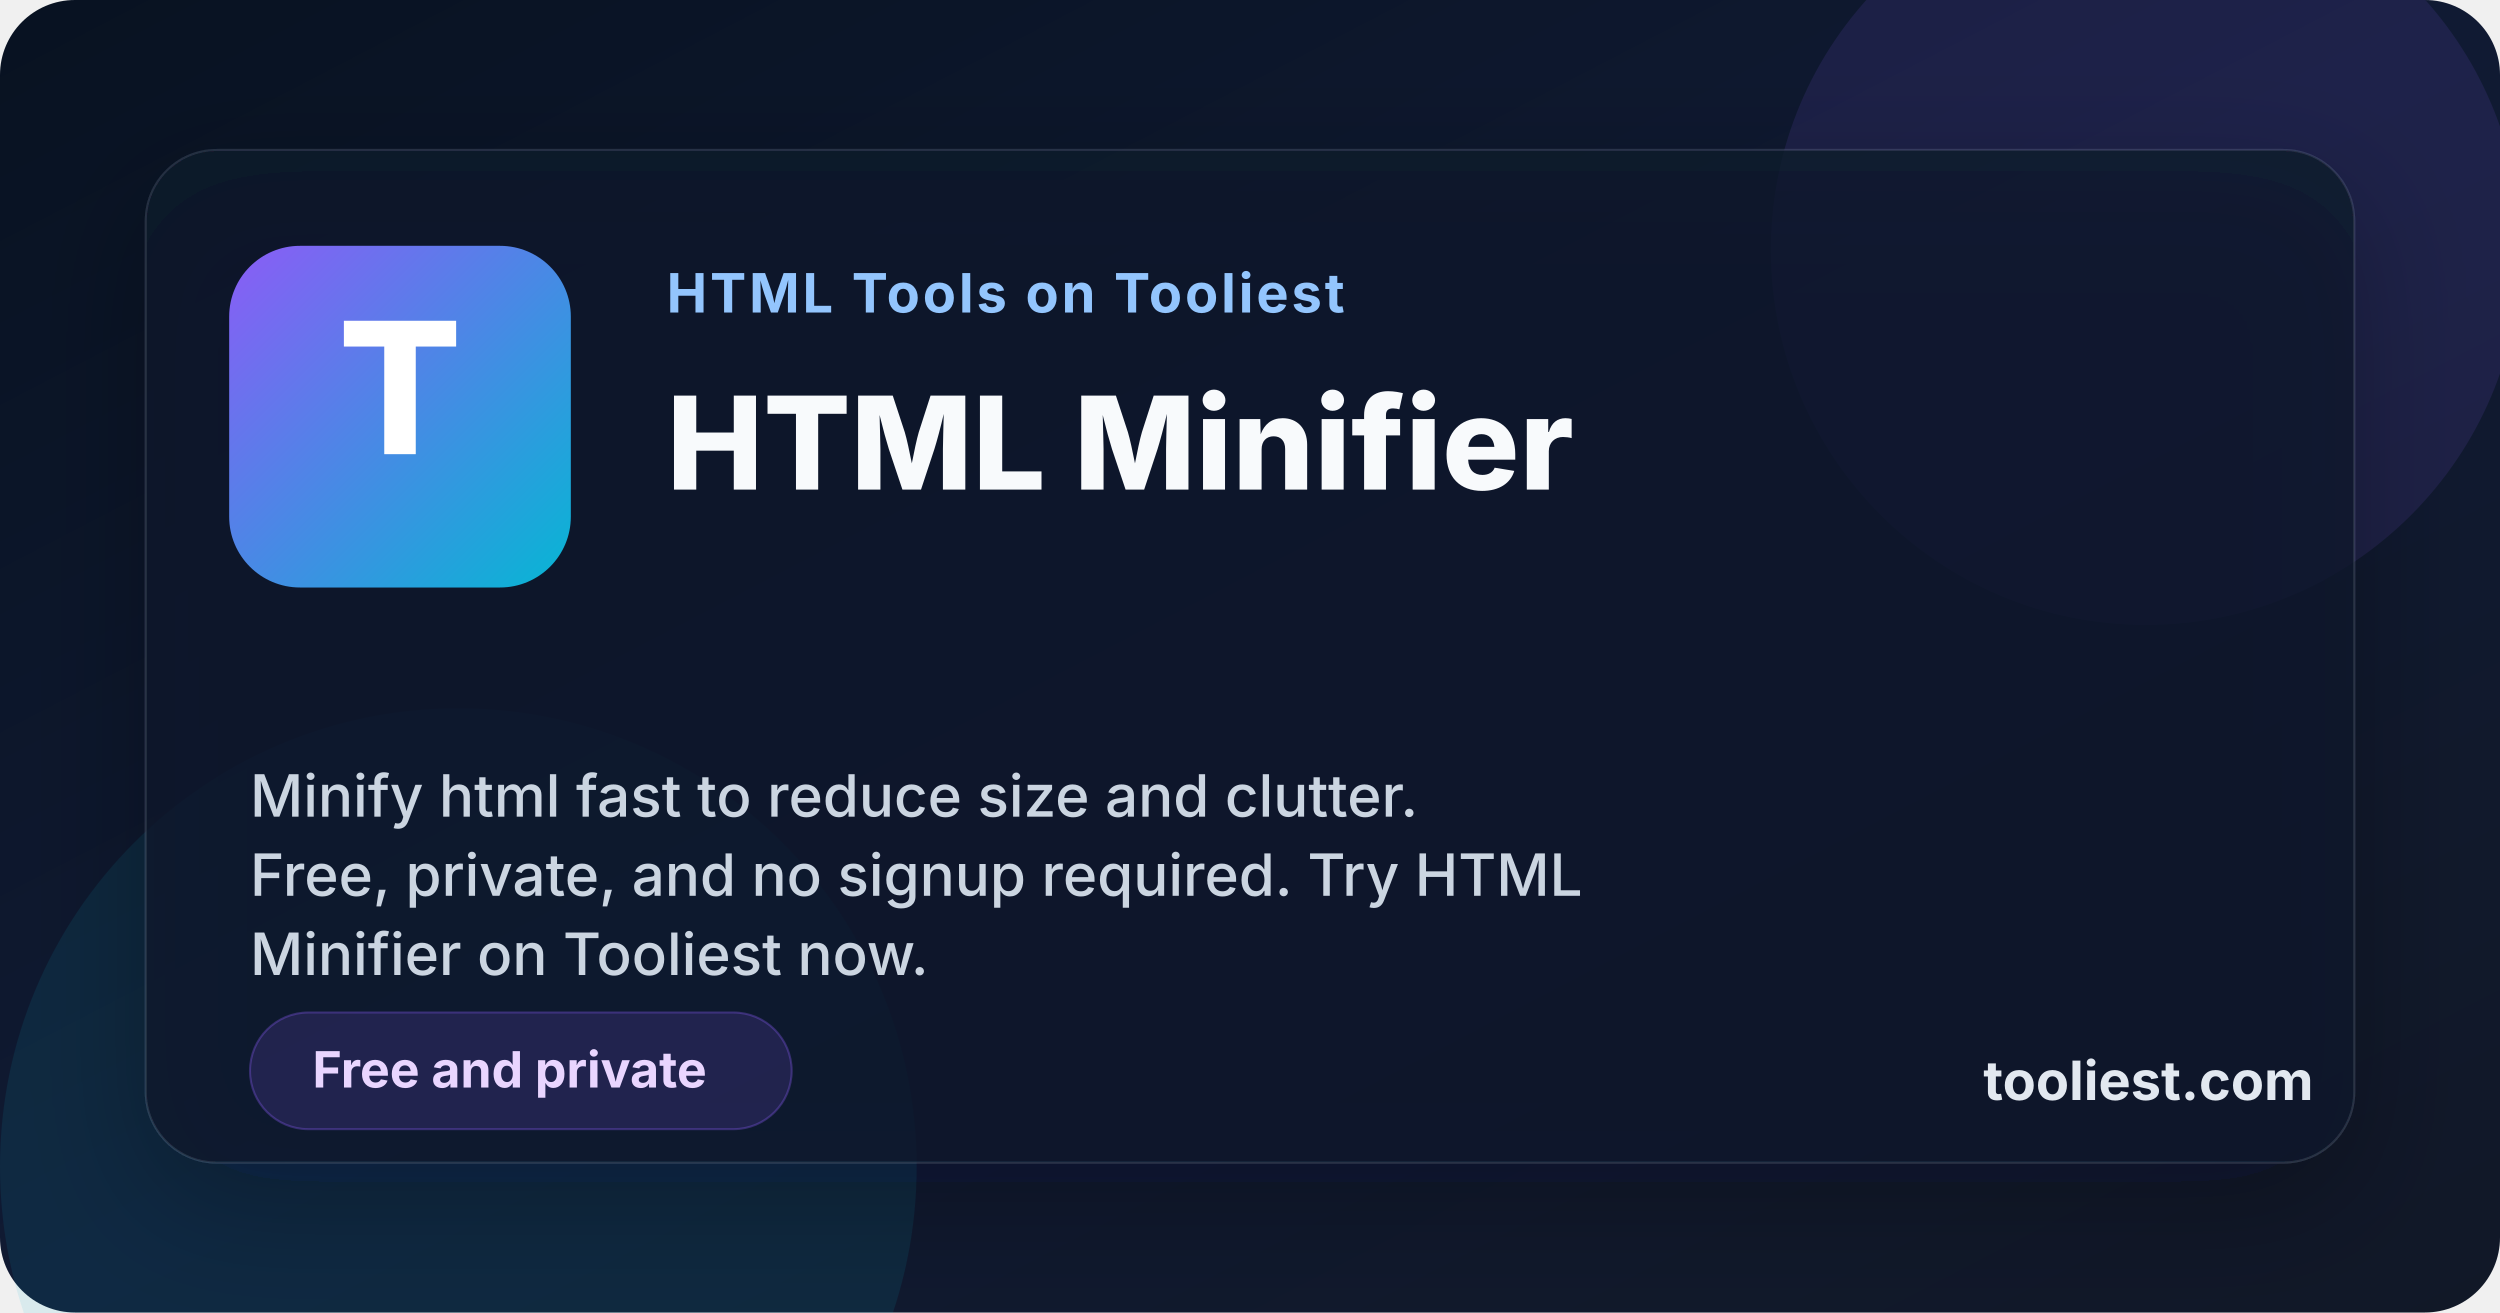
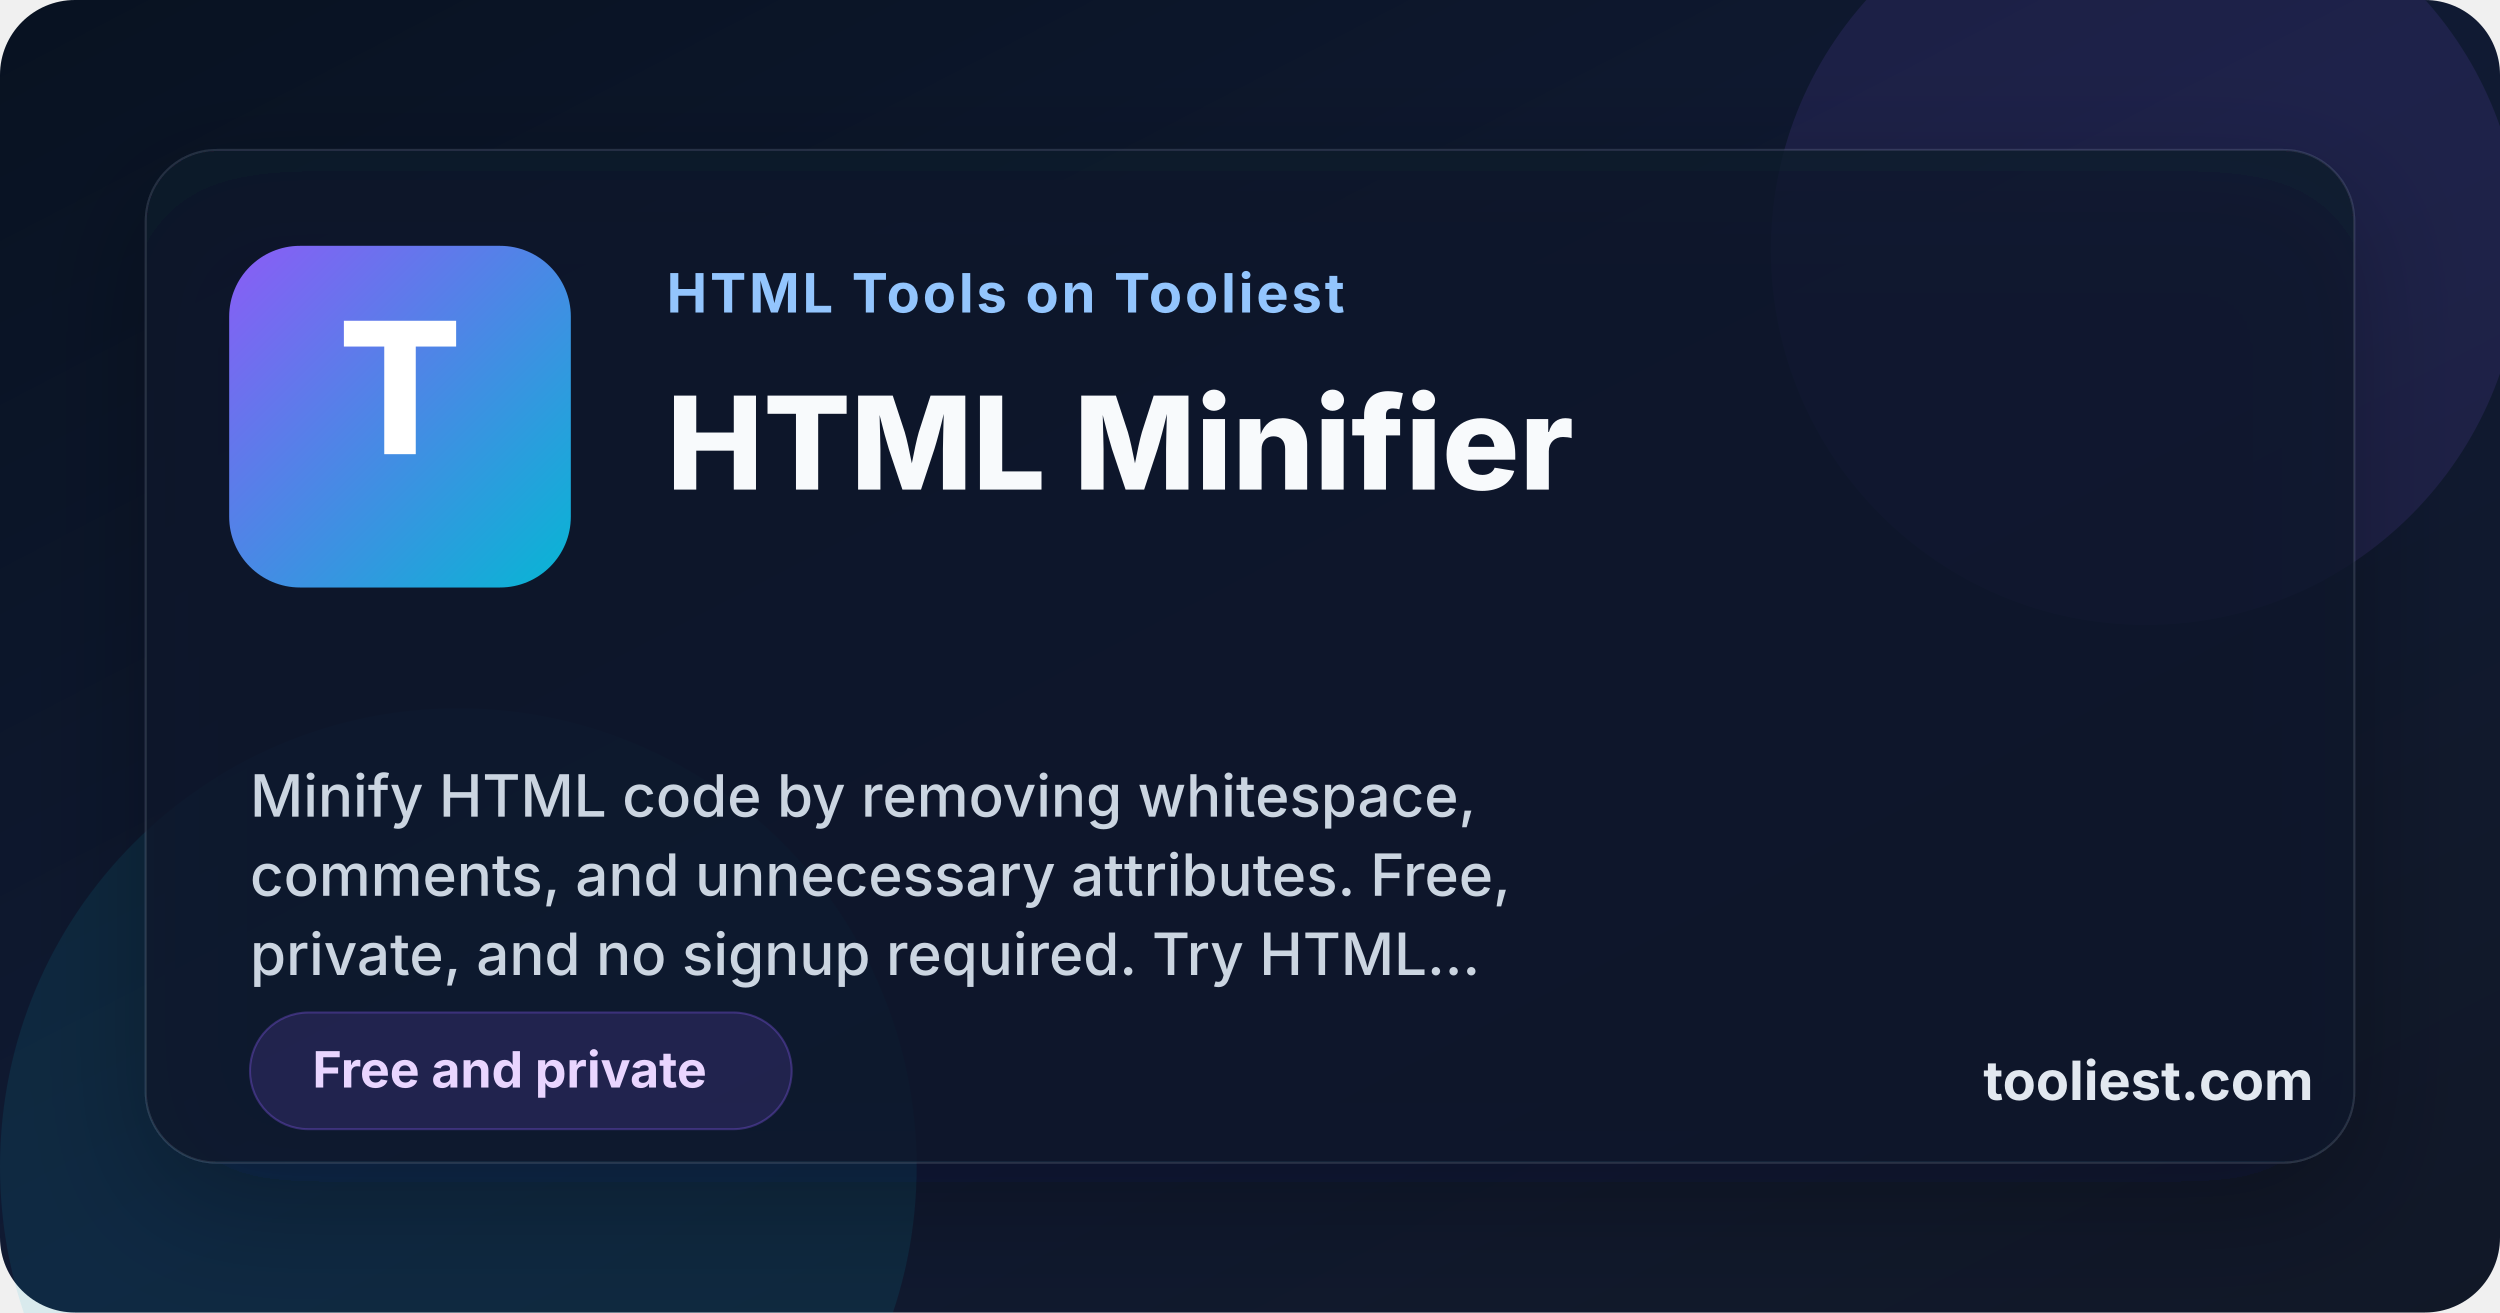
<svg xmlns="http://www.w3.org/2000/svg" width="1200" height="630" viewBox="0 0 1200 630" role="img" aria-labelledby="title desc">
  <defs>
    <linearGradient id="bg" x1="0%" x2="100%" y1="0%" y2="100%">
      <stop offset="0%" stop-color="#081221" />
      <stop offset="50%" stop-color="#101a33" />
      <stop offset="100%" stop-color="#111827" />
    </linearGradient>
    <linearGradient id="accent" x1="0%" x2="100%" y1="0%" y2="100%">
      <stop offset="0%" stop-color="#8b5cf6" />
      <stop offset="100%" stop-color="#06b6d4" />
    </linearGradient>
    <filter id="shadow" x="-20%" y="-20%" width="140%" height="140%">
      <feDropShadow dx="0" dy="20" stdDeviation="30" flood-color="#020617" flood-opacity="0.35" />
    </filter>
  </defs>
  <rect width="1200" height="630" fill="url(#bg)" rx="36" />
  <circle cx="1030" cy="120" r="180" fill="#8b5cf6" opacity="0.12" />
  <circle cx="220" cy="560" r="220" fill="#06b6d4" opacity="0.1" />
  <rect x="70" y="72" width="1060" height="486" rx="34" fill="rgba(15, 23, 42, 0.78)" stroke="rgba(148, 163, 184, 0.18)" filter="url(#shadow)" />
  <rect x="110" y="118" width="164" height="164" rx="34" fill="url(#accent)" />
  <text x="192" y="218" text-anchor="middle" font-family="Inter, Arial, sans-serif" font-size="88" font-weight="800" fill="#ffffff">T</text>
  <text x="320" y="150" font-family="Inter, Arial, sans-serif" font-size="26" font-weight="700" letter-spacing="1.4" fill="#93c5fd">HTML Tools on Tooliest</text>
  <text x="320" y="235" font-family="Inter, Arial, sans-serif" font-size="62" font-weight="800" fill="#f8fafc">HTML Minifier</text>
-   <text x="120" y="392" font-family="Inter, Arial, sans-serif" font-size="28" font-weight="500" fill="#cbd5e1">Minify html fast to reduce size and clutter.</text>
-   <text x="120" y="430" font-family="Inter, Arial, sans-serif" font-size="28" font-weight="500" fill="#cbd5e1">Free, private, and no signup required. Try HTML</text>
-   <text x="120" y="468" font-family="Inter, Arial, sans-serif" font-size="28" font-weight="500" fill="#cbd5e1">Minifier on Tooliest now.</text>
+   <text x="120" y="392" font-family="Inter, Arial, sans-serif" font-size="28" font-weight="500" fill="#cbd5e1">Minify HTML code by removing whitespace,</text>
+   <text x="120" y="430" font-family="Inter, Arial, sans-serif" font-size="28" font-weight="500" fill="#cbd5e1">comments, and unnecessary attributes. Free,</text>
+   <text x="120" y="468" font-family="Inter, Arial, sans-serif" font-size="28" font-weight="500" fill="#cbd5e1">private, and no signup required. Try HTML...</text>
  <rect x="120" y="486" width="260" height="56" rx="28" fill="rgba(139, 92, 246, 0.16)" stroke="rgba(139, 92, 246, 0.32)" />
  <text x="150" y="522" font-family="Inter, Arial, sans-serif" font-size="24" font-weight="700" fill="#e9d5ff">Free and private</text>
  <text x="952" y="528" font-family="Inter, Arial, sans-serif" font-size="26" font-weight="700" fill="#e2e8f0">tooliest.com</text>
</svg>
